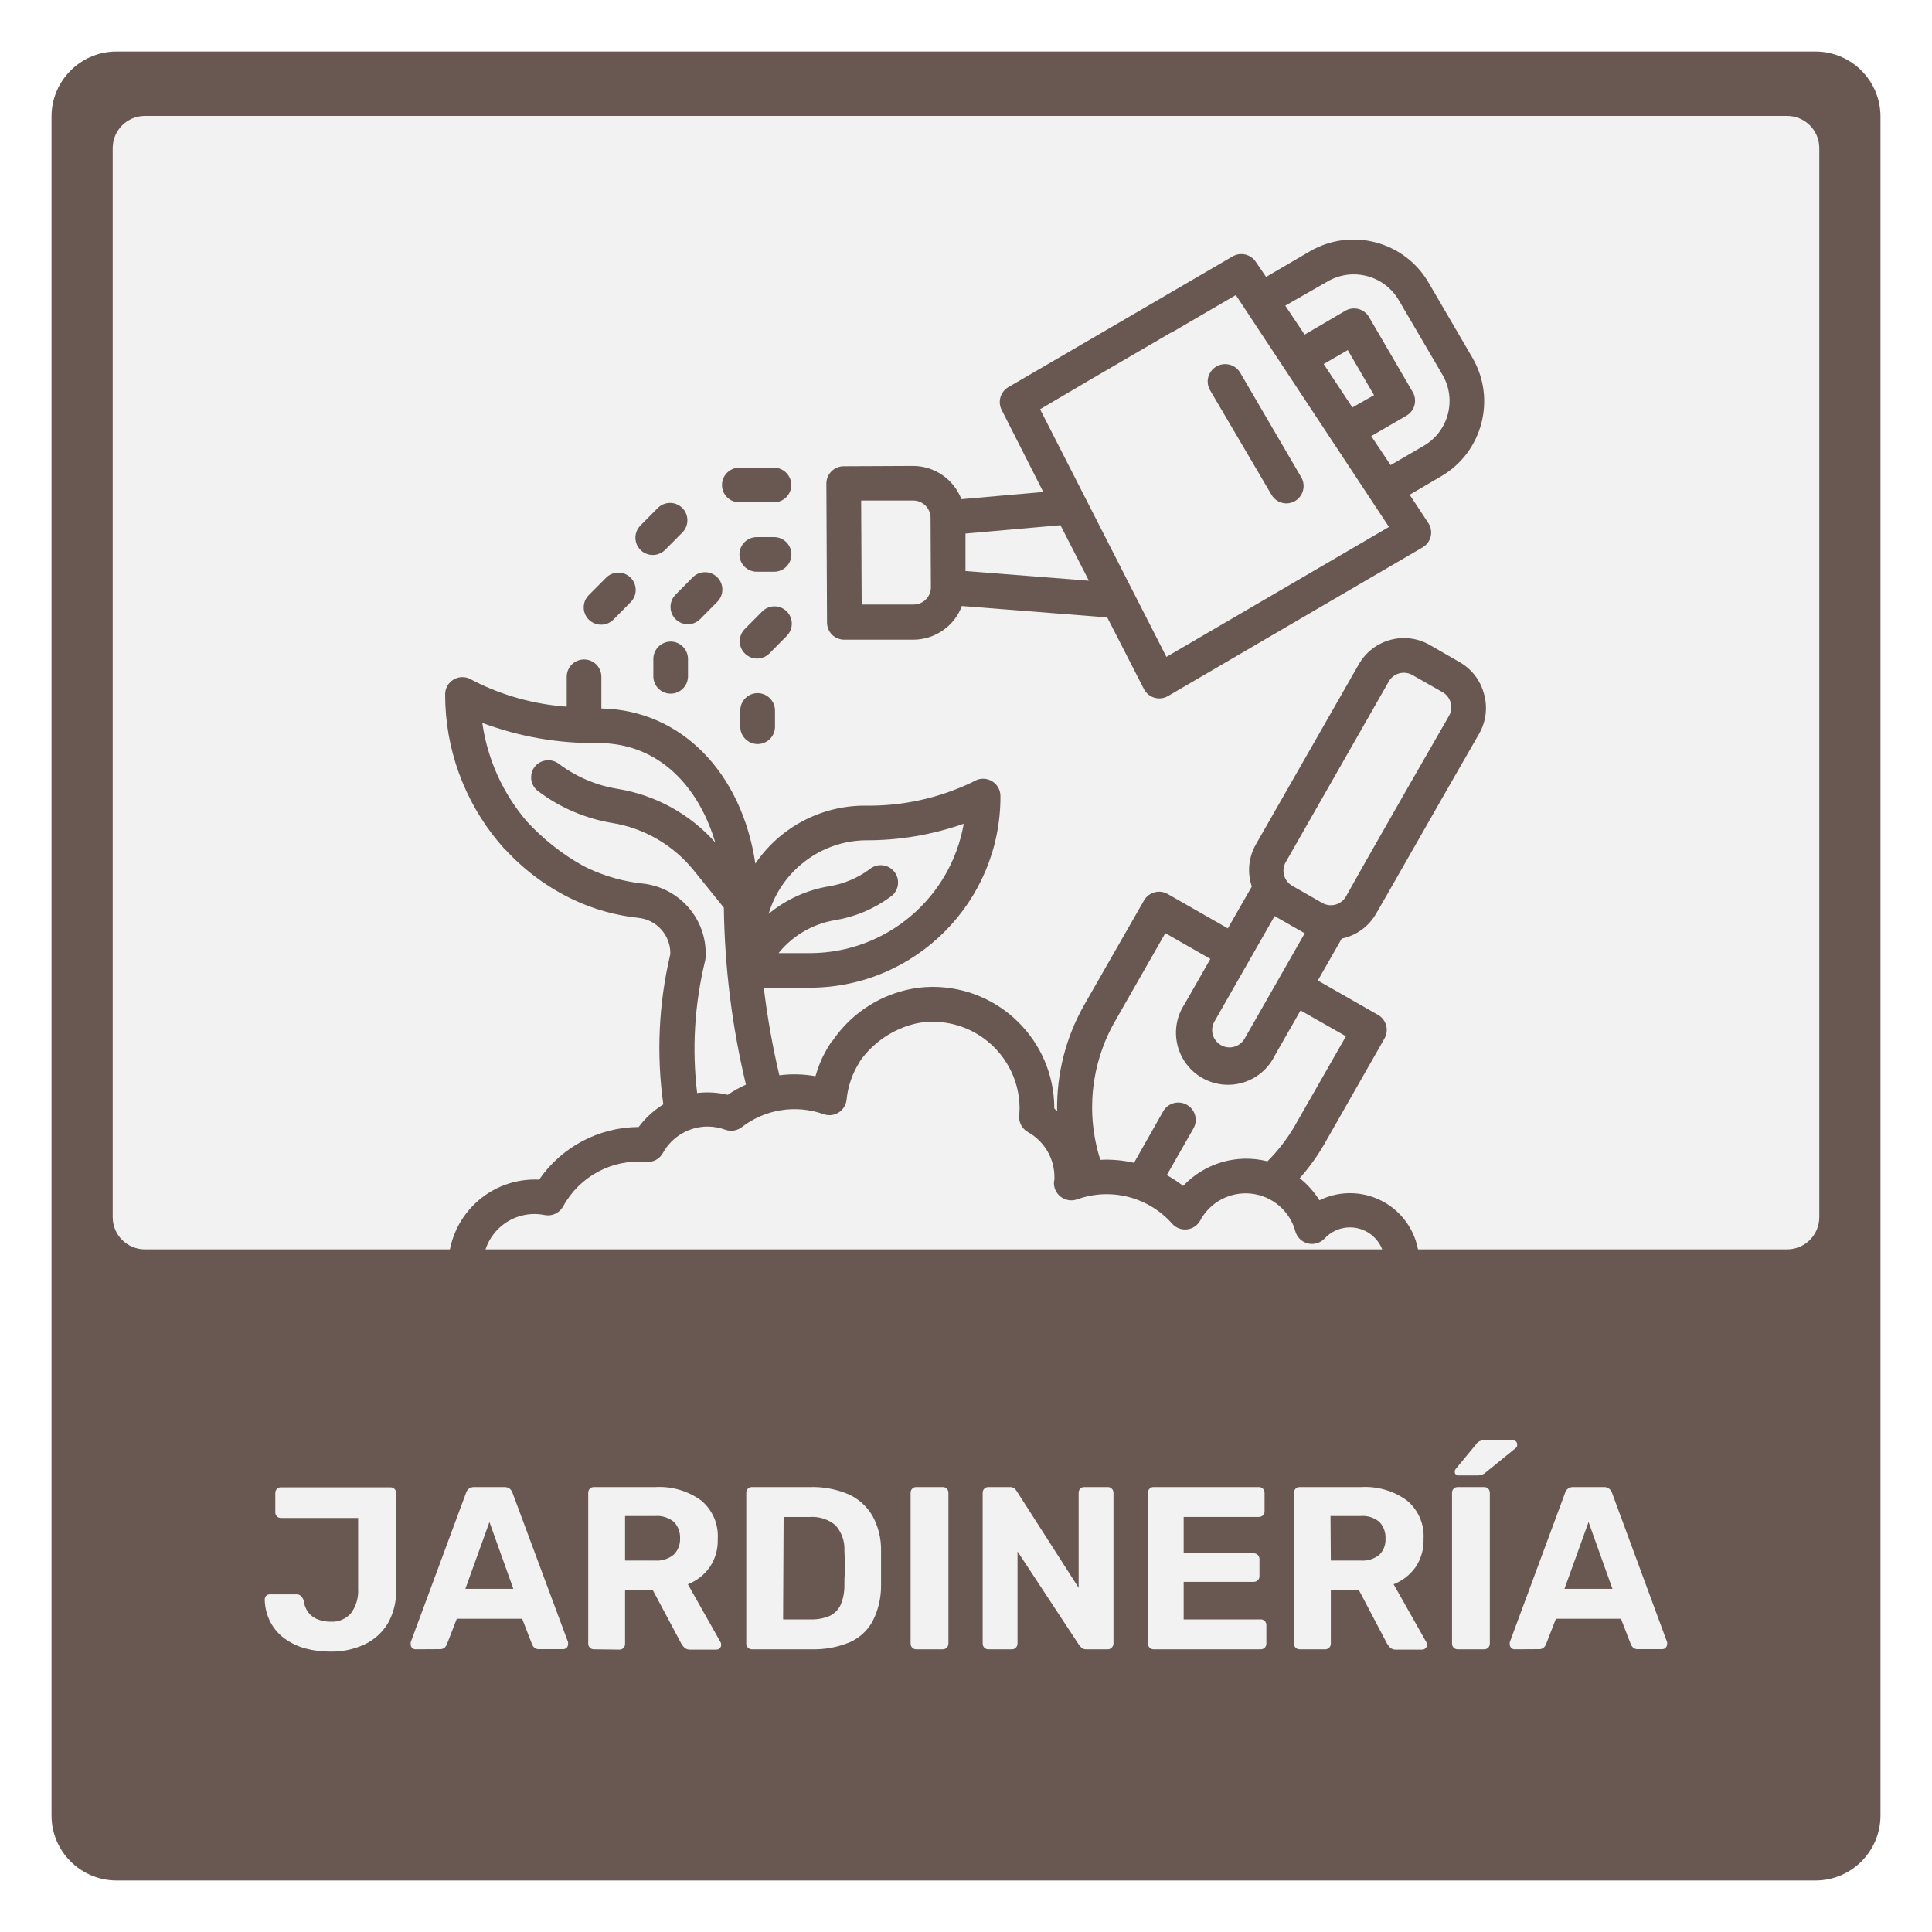
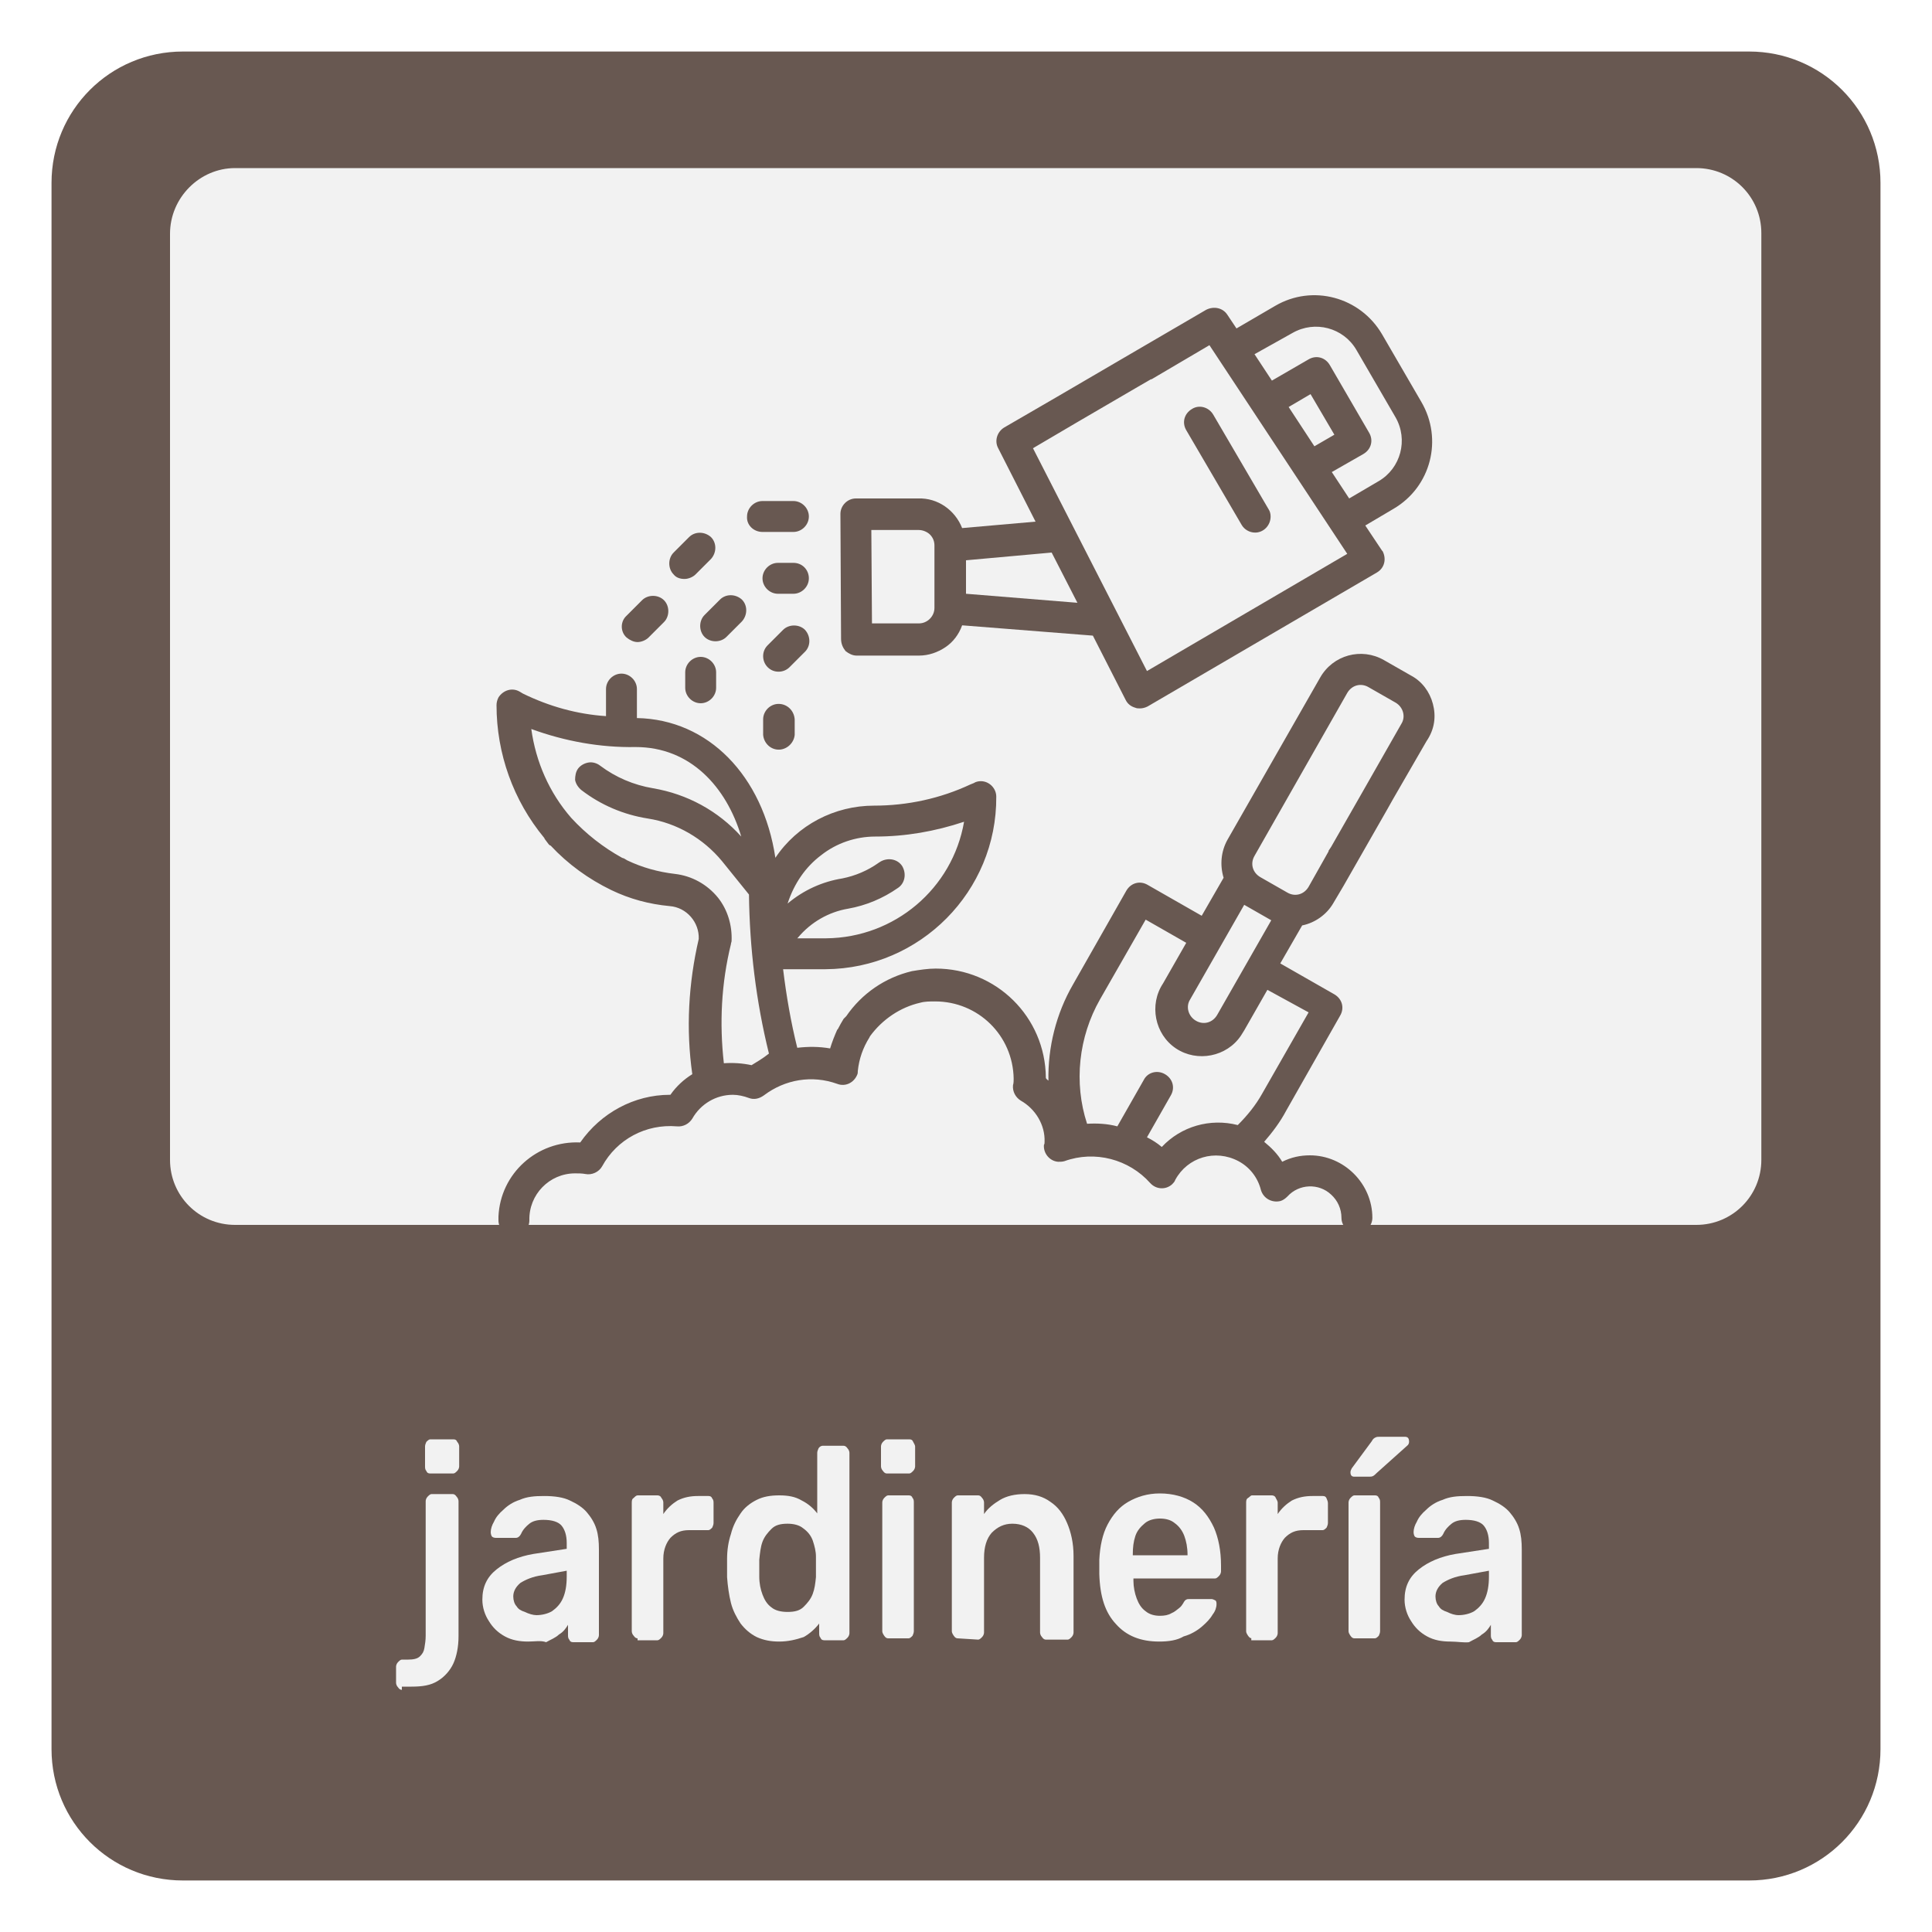
- <svg xmlns="http://www.w3.org/2000/svg" id="Capa_1" data-name="Capa 1" viewBox="0 0 300 300">
-   <defs>
-     <style>.cls-1{fill:#685851;}.cls-2{fill:#f2f2f2;}</style>
-   </defs>
-   <rect class="cls-1" x="8" y="8" width="284" height="284" rx="10.1" />
-   <rect class="cls-2" x="17.5" y="18" width="265" height="176" rx="5" />
-   <path class="cls-1" d="M197.44,76.83a2.7,2.7,0,0,0,2.34,1.34h0a2.7,2.7,0,0,0,2.31-4l-9.5-16.27a2.7,2.7,0,0,0-3.69-1,2.69,2.69,0,0,0-1,3.7Z" />
-   <path class="cls-1" d="M122.17,94.94a2.7,2.7,0,0,0-3.81,0l-2.68,2.7a2.69,2.69,0,0,0-.81,1.92,2.62,2.62,0,0,0,.8,1.92,2.66,2.66,0,0,0,1.93.78,2.71,2.71,0,0,0,1.91-.83l2.67-2.7A2.7,2.7,0,0,0,122.17,94.94Z" />
-   <path class="cls-1" d="M117.63,107.63a2.69,2.69,0,0,0-2.68,2.71V113a2.7,2.7,0,0,0,5.39,0v-2.7A2.71,2.71,0,0,0,117.63,107.63Z" />
-   <path class="cls-1" d="M120.21,83.4h-2.7a2.69,2.69,0,0,0,0,5.38h2.69a2.69,2.69,0,0,0,0-5.38Z" />
-   <path class="cls-1" d="M104.9,96.14h0a2.69,2.69,0,0,0,3.81,0l2.68-2.7a2.69,2.69,0,0,0-3.83-3.79l-2.67,2.7A2.7,2.7,0,0,0,104.9,96.14Z" />
-   <path class="cls-1" d="M104.13,99.62a2.71,2.71,0,0,0-2.68,2.71l0,2.69a2.69,2.69,0,1,0,5.38,0V102.3A2.71,2.71,0,0,0,104.13,99.62Z" />
-   <path class="cls-1" d="M114.8,78l5.38,0a2.69,2.69,0,1,0,0-5.38l-5.38,0a2.69,2.69,0,1,0,0,5.38Z" />
-   <path class="cls-1" d="M101.38,86.18h0a2.73,2.73,0,0,0,1.9-.8l2.68-2.7a2.69,2.69,0,0,0-3.83-3.79l-2.68,2.7a2.69,2.69,0,0,0,1.93,4.59Z" />
-   <path class="cls-1" d="M93.35,97h0a2.69,2.69,0,0,0,1.9-.79l2.68-2.71a2.69,2.69,0,0,0-3.82-3.79L91.43,92.4A2.69,2.69,0,0,0,93.35,97Z" />
-   <path class="cls-1" d="M230.42,107.7h0a8,8,0,0,0-3.8-4.9L222,100.14a8.07,8.07,0,0,0-11,3l-16,28a8,8,0,0,0-.62,6.52l-3.72,6.5-9.34-5.34h0a2.7,2.7,0,0,0-3.68,1L168.38,156h0a32.23,32.23,0,0,0-4.23,16.53,5.66,5.66,0,0,0-.44-.4V172a18.88,18.88,0,0,0-18.94-18.76,17.43,17.43,0,0,0-4.07.49h0a19.15,19.15,0,0,0-11.37,7.81,2.38,2.38,0,0,0-.4.49,16.42,16.42,0,0,0-1,1.74l-.09.15h0a18.87,18.87,0,0,0-1.21,3.19,18.51,18.51,0,0,0-5.61-.14,122.5,122.5,0,0,1-2.42-13.6l7.29,0a29.65,29.65,0,0,0,29.46-29.75,2.69,2.69,0,0,0-3.9-2.41l-.52.27h0a37.11,37.11,0,0,1-16.64,3.62,20.55,20.55,0,0,0-17,9c-2.1-14.1-11.5-23.85-23.91-24.09l0-4.92a2.69,2.69,0,1,0-5.38,0l0,4.64a37.84,37.84,0,0,1-14.28-3.92l-.6-.32a2.68,2.68,0,0,0-4,2.38,35.75,35.75,0,0,0,8.27,22.86h0l.16.18q.35.42.72.84a2.33,2.33,0,0,0,.28.26,34.18,34.18,0,0,0,10.45,7.68h0a31.39,31.39,0,0,0,10.09,2.83,5.53,5.53,0,0,1,5,5.63A63.07,63.07,0,0,0,103,171.49,13.83,13.83,0,0,0,99.17,175h-.06a18.9,18.9,0,0,0-15.4,8.17,13.45,13.45,0,0,0-14.1,13.5,2.69,2.69,0,0,0,5.38,0,8,8,0,0,1,9.58-8,2.68,2.68,0,0,0,2.87-1.33,13.32,13.32,0,0,1,12.86-6.92,2.68,2.68,0,0,0,2.62-1.36,7.95,7.95,0,0,1,7-4.13,8.07,8.07,0,0,1,2.75.51,2.71,2.71,0,0,0,2.53-.43A13.42,13.42,0,0,1,127.87,173a2.68,2.68,0,0,0,3.59-2.26,13.19,13.19,0,0,1,2-5.8l.1-.2a14.73,14.73,0,0,1,8.71-5.82,11.85,11.85,0,0,1,2.52-.26A13.49,13.49,0,0,1,158.32,172a11.27,11.27,0,0,1-.06,1.16,2.7,2.7,0,0,0,1.36,2.63,8,8,0,0,1,4.11,7.14c0,.19,0,.37-.07.54a2.7,2.7,0,0,0,3.61,2.76A13.57,13.57,0,0,1,182,190a2.68,2.68,0,0,0,4.37-.48,8,8,0,0,1,14.77,1.68,2.69,2.69,0,0,0,4.55,1.11A5.37,5.37,0,0,1,215,196a2.69,2.69,0,1,0,5.38,0,10.75,10.75,0,0,0-15.5-9.62,13.54,13.54,0,0,0-3.06-3.43,32.12,32.12,0,0,0,3.82-5.3l9.34-16.39a2.69,2.69,0,0,0-1-3.67l-9.35-5.34,3.72-6.51a8,8,0,0,0,5.31-3.83l1.73-3h0l2.19-3.84h0l5.34-9.35h0v0l1-1.76h0l5.74-10A8,8,0,0,0,230.42,107.7ZM125,133.74a15.85,15.85,0,0,1,9.36-3.26h0a45.22,45.22,0,0,0,15.29-2.57A24.27,24.27,0,0,1,125.9,148l-5,0,.09-.12h0a14.25,14.25,0,0,1,8.71-5,19.93,19.93,0,0,0,8.54-3.6A2.69,2.69,0,1,0,135,135a14.6,14.6,0,0,1-6.23,2.62,19.74,19.74,0,0,0-9.42,4.28A16,16,0,0,1,125,133.74ZM113,170a13.32,13.32,0,0,0-4.75-.28,57.62,57.62,0,0,1,1.24-20.52,3,3,0,0,0,.07-.51,10.86,10.86,0,0,0-2.36-7.43,11,11,0,0,0-7.48-4.07,26.53,26.53,0,0,1-8.25-2.29l-.61-.3-.31-.15a35.28,35.28,0,0,1-8.72-6.87,30,30,0,0,1-6.94-15.33,49.21,49.21,0,0,0,18,3.13c9.49,0,15.63,6.85,18.17,15.43a25.88,25.88,0,0,0-15.17-8.32,20.64,20.64,0,0,1-9.08-3.86,2.69,2.69,0,0,0-2-.56A2.67,2.67,0,0,0,83,119.1a2.72,2.72,0,0,0-.5,2,2.68,2.68,0,0,0,1.1,1.78A26.15,26.15,0,0,0,95,127.78a20.52,20.52,0,0,1,12.73,7.38l4.67,5.78a124.77,124.77,0,0,0,3.43,27.48A18.47,18.47,0,0,0,113,170Zm75.58-11.39,9.34-16.36,4.68,2.67-9.34,16.36a2.69,2.69,0,0,1-4.68-2.67ZM209,160.91l-8,14a26.89,26.89,0,0,1-4.19,5.42,13.45,13.45,0,0,0-13.09,3.82,19.59,19.59,0,0,0-2.54-1.68l4.13-7.23a2.68,2.68,0,0,0-1-3.68,2.7,2.7,0,0,0-3.69,1l-4.53,8a18.75,18.75,0,0,0-5.23-.46,26.84,26.84,0,0,1,2.25-21.47l7.84-13.73,7,4-4,7a8.08,8.08,0,1,0,14,8l4-7Zm16-49.75L218.2,123h0l-5.33,9.35h0l-.4.7-.05.08h0L209,139.21h0a2.7,2.7,0,0,1-3.68,1l-4.67-2.67h0a2.69,2.69,0,0,1-1-3.67l16-28.05a2.69,2.69,0,0,1,3.67-1l4.68,2.66h0A2.7,2.7,0,0,1,225,111.16Z" />
-   <path class="cls-1" d="M129.19,98.55a2.74,2.74,0,0,0,1.91.78h0l10.77,0a8.1,8.1,0,0,0,4.56-1.46,8,8,0,0,0,2.93-3.77l22.57,1.77,5.69,11.11h0a2.68,2.68,0,0,0,1.64,1.36,2.87,2.87,0,0,0,.77.11,2.65,2.65,0,0,0,1.34-.37L220.89,85a2.67,2.67,0,0,0,.89-3.8l-2.89-4.38,4.91-2.87a13.47,13.47,0,0,0,4.83-18.41l-6.78-11.62A13.49,13.49,0,0,0,203.44,39l-6.84,4L195,40.66a2.7,2.7,0,0,0-3.61-.84l-12,7-13.84,8.07-9,5.24h0a2.69,2.69,0,0,0-1,3.55L162,76.39l-12.71,1.12a8.07,8.07,0,0,0-7.55-5.16L131,72.4a2.69,2.69,0,0,0-2.68,2.71l.1,21.53A2.73,2.73,0,0,0,129.19,98.55Zm77-54.87a8.09,8.09,0,0,1,11,2.91L224,58.22a8.06,8.06,0,0,1-2.91,11l-5.16,3-3-4.5,5.44-3.16a2.69,2.69,0,0,0,1-3.68l-6.78-11.63a2.69,2.69,0,0,0-3.68-1l-6.33,3.71-3-4.5ZM210,63.27l-4.46-6.74,3.74-2.17,4.08,7Zm-48.5.28L169,59.13l10.7-6.24h0l2.12-1.24.08,0,10-5.83,23.78,36L181.12,102Zm3.17,18,4.41,8.62-19.16-1.5,0-5.82Zm-22.87-3.83a2.71,2.71,0,0,1,1.9.78,2.67,2.67,0,0,1,.8,1.9l.05,10.77a2.68,2.68,0,0,1-2.68,2.7l-8.07,0-.08-16.15Z" />
-   <path class="cls-2" d="M51.21,256.46a14.33,14.33,0,0,1-3.82-.5,10,10,0,0,1-3.2-1.53A7.37,7.37,0,0,1,42,251.89a7.87,7.87,0,0,1-.89-3.53.84.84,0,0,1,.22-.56.75.75,0,0,1,.57-.23H46a1,1,0,0,1,.74.25,1.67,1.67,0,0,1,.41.72,3.92,3.92,0,0,0,.75,1.87,3.37,3.37,0,0,0,1.46,1.06,5.48,5.48,0,0,0,2,.35,3.87,3.87,0,0,0,3.15-1.33,5.81,5.81,0,0,0,1.1-3.78v-11h-12a.85.85,0,0,1-.86-.86v-3a.87.87,0,0,1,.25-.65.82.82,0,0,1,.61-.25h17a.86.86,0,0,1,.9.9v15a10,10,0,0,1-1.29,5.24,8.46,8.46,0,0,1-3.6,3.25A12.08,12.08,0,0,1,51.21,256.46Z" />
-   <path class="cls-2" d="M64.52,256.1a.74.74,0,0,1-.54-.23.77.77,0,0,1-.21-.53,1.58,1.58,0,0,1,0-.32l8.57-23.14a1.44,1.44,0,0,1,.43-.69,1.33,1.33,0,0,1,.9-.28h4.61a1.33,1.33,0,0,1,.9.28,1.44,1.44,0,0,1,.43.69L88.21,255a1.58,1.58,0,0,1,0,.32.77.77,0,0,1-.21.53.75.75,0,0,1-.55.23H83.74a1.07,1.07,0,0,1-.79-.25,1.19,1.19,0,0,1-.32-.47l-1.55-4H70.93l-1.55,4a1.31,1.31,0,0,1-.32.47,1.07,1.07,0,0,1-.79.25Zm7.74-9.39h7.45L76,236.34Z" />
-   <path class="cls-2" d="M92.24,256.1a.87.87,0,0,1-.65-.25.88.88,0,0,1-.25-.65V231.81a.86.86,0,0,1,.9-.9h9.53a11,11,0,0,1,7.09,2.07,7.16,7.16,0,0,1,2.59,6,7.28,7.28,0,0,1-1.26,4.39,7.47,7.47,0,0,1-3.38,2.63l5.08,9a.87.87,0,0,1,.1.39.77.77,0,0,1-.21.53.73.73,0,0,1-.54.23h-4a1.27,1.27,0,0,1-1-.34,3.19,3.19,0,0,1-.47-.63l-4.39-8.24H97.06v8.31a.92.92,0,0,1-.25.65.88.88,0,0,1-.65.25Zm4.82-13.78h4.61a4.14,4.14,0,0,0,2.93-.9,3.32,3.32,0,0,0,1-2.52,3.49,3.49,0,0,0-.93-2.56,4.06,4.06,0,0,0-3-.93H97.06Z" />
-   <path class="cls-2" d="M116.78,256.1a.88.88,0,0,1-.65-.25.92.92,0,0,1-.25-.65V231.81a.91.91,0,0,1,.25-.65.88.88,0,0,1,.65-.25h9a14.08,14.08,0,0,1,6,1.13,8.24,8.24,0,0,1,3.68,3.31,10.81,10.81,0,0,1,1.35,5.38c0,1.06,0,2,0,2.77s0,1.71,0,2.74a12,12,0,0,1-1.33,5.54,7.49,7.49,0,0,1-3.6,3.26A14.52,14.52,0,0,1,126,256.1Zm4.82-4.64h4.22a7,7,0,0,0,3-.54,3.55,3.55,0,0,0,1.71-1.71,7.6,7.6,0,0,0,.59-3c0-.7,0-1.32.05-1.87s0-1.11,0-1.66,0-1.16-.05-1.84a5.52,5.52,0,0,0-1.39-4,5.61,5.61,0,0,0-4.05-1.28h-4Z" />
-   <path class="cls-2" d="M142.3,256.1a.87.87,0,0,1-.65-.25.88.88,0,0,1-.25-.65V231.81a.86.86,0,0,1,.9-.9h4.07a.84.84,0,0,1,.64.25.87.87,0,0,1,.26.65V255.2a.89.89,0,0,1-.26.65.84.84,0,0,1-.64.25Z" />
-   <path class="cls-2" d="M153.49,256.1a.88.88,0,0,1-.65-.25.92.92,0,0,1-.25-.65V231.81a.91.91,0,0,1,.25-.65.88.88,0,0,1,.65-.25h3.28a1.07,1.07,0,0,1,.79.25,1.94,1.94,0,0,1,.32.39l9.61,15V231.81a.91.91,0,0,1,.25-.65.83.83,0,0,1,.62-.25H172a.84.84,0,0,1,.64.25.87.87,0,0,1,.26.65V255.2a.89.89,0,0,1-.26.63.82.82,0,0,1-.64.27h-3.31a1,1,0,0,1-.78-.27c-.15-.18-.27-.31-.34-.38L158,240.91V255.2a.89.89,0,0,1-.26.65.84.84,0,0,1-.64.25Z" />
-   <path class="cls-2" d="M179.15,256.1a.84.84,0,0,1-.64-.25.89.89,0,0,1-.26-.65V231.81a.87.87,0,0,1,.26-.65.84.84,0,0,1,.64-.25h16.31a.84.84,0,0,1,.64.25.87.87,0,0,1,.26.65v2.88a.83.83,0,0,1-.26.61.84.84,0,0,1-.64.25H183.8v5.65h10.87a.86.86,0,0,1,.64.25.89.89,0,0,1,.26.65v2.66a.82.82,0,0,1-.26.61.87.87,0,0,1-.64.26H183.8v5.83h11.94a.86.86,0,0,1,.9.9v2.84a.88.88,0,0,1-.25.65.87.87,0,0,1-.65.25Z" />
-   <path class="cls-2" d="M201.83,256.1a.87.87,0,0,1-.65-.25.88.88,0,0,1-.25-.65V231.81a.86.86,0,0,1,.9-.9h9.53a11,11,0,0,1,7.09,2.07,7.16,7.16,0,0,1,2.6,6,7.35,7.35,0,0,1-1.26,4.39A7.55,7.55,0,0,1,216.4,246l5.08,9a.89.89,0,0,1,.11.39.79.79,0,0,1-.22.53.71.71,0,0,1-.54.23h-4a1.27,1.27,0,0,1-1-.34,3.19,3.19,0,0,1-.47-.63L211,246.89h-4.35v8.31a.86.86,0,0,1-.9.9Zm4.82-13.78h4.61a4.14,4.14,0,0,0,2.93-.9,3.28,3.28,0,0,0,.95-2.52,3.49,3.49,0,0,0-.93-2.56,4.06,4.06,0,0,0-3-.93h-4.61Z" />
-   <path class="cls-2" d="M226.37,256.1a.88.88,0,0,1-.65-.25.92.92,0,0,1-.25-.65V231.81a.91.91,0,0,1,.25-.65.88.88,0,0,1,.65-.25h4.07a.88.88,0,0,1,.65.25.91.91,0,0,1,.25.65V255.2a.92.92,0,0,1-.25.65.88.88,0,0,1-.65.25Zm.11-27a.52.52,0,0,1-.58-.58.64.64,0,0,1,.18-.47l3.06-3.7a1.76,1.76,0,0,1,.6-.56,1.65,1.65,0,0,1,.73-.13h4.43q.69,0,.69.72a.62.62,0,0,1-.18.43l-4.65,3.78a2.1,2.1,0,0,1-.57.38,1.85,1.85,0,0,1-.76.13Z" />
-   <path class="cls-2" d="M235.19,256.1a.71.71,0,0,1-.54-.23.79.79,0,0,1-.22-.53,1.55,1.55,0,0,1,0-.32L243,231.88a1.37,1.37,0,0,1,.43-.69,1.29,1.29,0,0,1,.9-.28H249a1.29,1.29,0,0,1,.9.28,1.46,1.46,0,0,1,.44.69L258.87,255a1.08,1.08,0,0,1,0,.32.79.79,0,0,1-.22.53.71.71,0,0,1-.54.23h-3.74a1.06,1.06,0,0,1-.79-.25,1.35,1.35,0,0,1-.33-.47l-1.55-4H241.6l-1.55,4a1.35,1.35,0,0,1-.33.47,1.06,1.06,0,0,1-.79.25Zm7.74-9.39h7.45l-3.71-10.37Z" />
+ <svg xmlns="http://www.w3.org/2000/svg" version="1.1" id="Capa_1" x="0px" y="0px" viewBox="0 0 300 300" style="enable-background:new 0 0 300 300;" xml:space="preserve">
+   <style type="text/css">
+ 	.st0{fill:#685851;}
+ 	.st1{fill:#F2F2F2;}
+ </style>
+   <g>
+     <path class="st0" d="M28.4,8h243.2c11.3,0,20.4,9.1,20.4,20.4v243.2c0,11.3-9.1,20.4-20.4,20.4H28.4C17.1,292,8,282.9,8,271.6V28.4   C8,17.1,17.1,8,28.4,8z" />
+     <path class="st1" d="M36.5,26.1h226.9c5.6,0,10.1,4.5,10.1,10.1v143.9c0,5.6-4.5,10.1-10.1,10.1H36.5c-5.6,0-10.1-4.5-10.1-10.1   V36.3C26.4,30.7,31,26.1,36.5,26.1z" />
+   </g>
+   <g>
+     <path class="st1" d="M62.4,262.4c-0.2,0-0.4-0.1-0.6-0.4c-0.2-0.2-0.3-0.5-0.3-0.7v-2.5c0-0.2,0.1-0.5,0.3-0.7   c0.2-0.2,0.4-0.4,0.6-0.4h1c0.7,0,1.4-0.1,1.8-0.5c0.4-0.4,0.6-0.7,0.7-1.3c0.1-0.6,0.2-1.2,0.2-1.9v-20.9c0-0.2,0.1-0.5,0.3-0.7   c0.2-0.2,0.4-0.4,0.6-0.4h3.3c0.2,0,0.4,0.1,0.6,0.4c0.2,0.2,0.3,0.5,0.3,0.7v21c0,1.6-0.3,3.1-0.8,4.2s-1.4,2.1-2.4,2.7   c-1.1,0.7-2.4,0.9-4.1,0.9h-1.5V262.4z M66.8,228.8c-0.3,0-0.5-0.1-0.6-0.4c-0.2-0.2-0.2-0.5-0.2-0.7v-3.1c0-0.2,0.1-0.5,0.2-0.7   c0.2-0.2,0.4-0.4,0.6-0.4h3.6c0.3,0,0.5,0.1,0.6,0.4c0.2,0.2,0.3,0.5,0.3,0.7v3.1c0,0.2-0.1,0.5-0.3,0.7c-0.2,0.2-0.4,0.4-0.6,0.4   H66.8z" />
+     <path class="st1" d="M82,254.9c-1.3,0-2.5-0.2-3.6-0.8c-1.1-0.6-1.9-1.4-2.5-2.4c-0.6-0.9-1-2.1-1-3.3c0-2,0.7-3.5,2.2-4.7   c1.5-1.2,3.4-2,5.7-2.4l5.2-0.8v-0.9c0-1.2-0.3-2.1-0.8-2.7c-0.5-0.6-1.5-0.9-2.8-0.9c-1,0-1.7,0.2-2.2,0.6c-0.5,0.4-1,0.9-1.3,1.6   c-0.2,0.4-0.5,0.6-0.8,0.6h-3.1c-0.3,0-0.5-0.1-0.6-0.2c-0.1-0.1-0.2-0.4-0.2-0.7c0-0.5,0.2-1.1,0.5-1.6c0.3-0.7,0.8-1.3,1.5-1.9   c0.6-0.6,1.5-1.2,2.5-1.5c1.1-0.5,2.3-0.6,3.8-0.6c1.6,0,3,0.2,4,0.7c1.1,0.5,2,1.1,2.6,1.8c0.6,0.7,1.2,1.6,1.5,2.6   c0.3,0.9,0.4,2,0.4,3.2v13.3c0,0.2-0.1,0.5-0.3,0.7c-0.2,0.2-0.4,0.4-0.6,0.4h-3.1c-0.3,0-0.5-0.1-0.6-0.4   c-0.2-0.2-0.2-0.5-0.2-0.7v-1.6c-0.3,0.5-0.7,1.1-1.4,1.5c-0.5,0.5-1.3,0.8-2,1.2C84,254.7,83.1,254.9,82,254.9z M83.3,250.8   c0.8,0,1.7-0.2,2.4-0.6c0.7-0.5,1.3-1.1,1.7-2c0.4-0.9,0.6-2,0.6-3.4v-0.9l-3.8,0.7c-1.5,0.2-2.6,0.7-3.4,1.2   c-0.7,0.6-1.1,1.3-1.1,2.1c0,0.6,0.2,1.2,0.5,1.5c0.3,0.5,0.7,0.7,1.3,0.9C82.1,250.6,82.8,250.8,83.3,250.8z" />
+     <path class="st1" d="M99,254.4c-0.2,0-0.4-0.1-0.6-0.4c-0.2-0.2-0.3-0.5-0.3-0.7v-20c0-0.4,0.1-0.6,0.3-0.7   c0.2-0.2,0.4-0.4,0.6-0.4h3.1c0.2,0,0.5,0.1,0.6,0.4c0.2,0.2,0.3,0.5,0.3,0.7v1.8c0.6-0.9,1.4-1.6,2.2-2.1c1-0.5,2-0.7,3.2-0.7h1.6   c0.3,0,0.5,0.1,0.6,0.4c0.2,0.2,0.2,0.5,0.2,0.7v3.1c0,0.2-0.1,0.5-0.2,0.7c-0.2,0.2-0.4,0.4-0.6,0.4h-3c-1.3,0-2.1,0.4-2.9,1.2   c-0.6,0.7-1.1,1.8-1.1,3.2v11.6c0,0.2-0.1,0.5-0.3,0.7c-0.2,0.2-0.4,0.4-0.6,0.4H99V254.4z" />
+     <path class="st1" d="M121,254.9c-1.3,0-2.4-0.2-3.5-0.7c-1-0.5-1.8-1.2-2.5-2.1c-0.6-0.9-1.2-2-1.5-3.2c-0.3-1.2-0.5-2.6-0.6-4   c0-0.5,0-0.9,0-1.4s0-0.8,0-1.4c0-1.4,0.2-2.7,0.6-3.9c0.3-1.2,0.8-2.2,1.5-3.2c0.6-0.9,1.5-1.6,2.5-2.1c1-0.5,2.1-0.7,3.5-0.7   s2.5,0.2,3.5,0.8c1,0.5,1.8,1.2,2.4,2v-9.4c0-0.2,0.1-0.5,0.2-0.7c0.1-0.2,0.4-0.4,0.6-0.4h3.3c0.2,0,0.4,0.1,0.6,0.4   c0.2,0.2,0.3,0.5,0.3,0.7v28c0,0.2-0.1,0.5-0.3,0.7s-0.4,0.4-0.6,0.4h-3c-0.3,0-0.5-0.1-0.6-0.4c-0.2-0.2-0.2-0.5-0.2-0.7v-1.5   c-0.6,0.8-1.5,1.6-2.4,2.1C123.6,254.6,122.4,254.9,121,254.9z M122.3,250.3c1.1,0,1.9-0.2,2.5-0.8c0.6-0.6,1.1-1.2,1.4-2   c0.3-0.8,0.4-1.6,0.5-2.6c0-0.5,0-1.1,0-1.6c0-0.6,0-1.2,0-1.6c0-0.8-0.2-1.6-0.5-2.5c-0.3-0.8-0.8-1.4-1.5-1.9   c-0.6-0.5-1.5-0.7-2.4-0.7c-1.1,0-1.9,0.2-2.5,0.8c-0.6,0.6-1.1,1.2-1.4,2s-0.4,1.8-0.5,2.8c0,0.8,0,1.6,0,2.6c0,1.1,0.2,2,0.5,2.8   s0.7,1.5,1.4,2C120.4,250.1,121.3,250.3,122.3,250.3z" />
+     <path class="st1" d="M137.7,228.8c-0.2,0-0.4-0.1-0.6-0.4c-0.2-0.2-0.3-0.5-0.3-0.7v-3.1c0-0.2,0.1-0.5,0.3-0.7   c0.2-0.2,0.4-0.4,0.6-0.4h3.5c0.3,0,0.5,0.1,0.6,0.4c0.1,0.2,0.3,0.5,0.3,0.7v3.1c0,0.2-0.1,0.5-0.3,0.7c-0.2,0.2-0.4,0.4-0.6,0.4   H137.7z M137.9,254.4c-0.2,0-0.4-0.1-0.6-0.4s-0.3-0.5-0.3-0.7v-20c0-0.2,0.1-0.5,0.3-0.7c0.2-0.2,0.4-0.4,0.6-0.4h3.2   c0.3,0,0.5,0.1,0.6,0.4c0.2,0.2,0.2,0.5,0.2,0.7v20c0,0.2-0.1,0.5-0.2,0.7c-0.2,0.2-0.4,0.4-0.6,0.4H137.9z" />
+     <path class="st1" d="M148.7,254.4c-0.2,0-0.4-0.1-0.6-0.4s-0.3-0.5-0.3-0.7v-20c0-0.2,0.1-0.5,0.3-0.7c0.2-0.2,0.4-0.4,0.6-0.4h3.2   c0.2,0,0.4,0.1,0.6,0.4c0.2,0.2,0.3,0.5,0.3,0.7v1.8c0.6-0.9,1.5-1.6,2.5-2.2s2.3-0.9,3.8-0.9c1.6,0,2.9,0.4,4,1.2   c1.2,0.8,2,1.9,2.6,3.3c0.6,1.4,1,3.1,1,5.1v11.9c0,0.2-0.1,0.5-0.3,0.7c-0.2,0.2-0.4,0.4-0.6,0.4h-3.4c-0.2,0-0.4-0.1-0.6-0.4   c-0.2-0.2-0.3-0.5-0.3-0.7v-11.6c0-1.6-0.3-2.9-1.1-3.9c-0.7-0.9-1.8-1.4-3.2-1.4c-1.3,0-2.3,0.5-3.2,1.4c-0.8,0.9-1.2,2.2-1.2,3.9   v11.6c0,0.2-0.1,0.5-0.3,0.7c-0.2,0.2-0.4,0.4-0.6,0.4L148.7,254.4L148.7,254.4z" />
+     <path class="st1" d="M180,254.9c-2.9,0-5.1-0.9-6.7-2.7c-1.7-1.8-2.5-4.3-2.6-7.8c0-0.2,0-0.6,0-1.1c0-0.5,0-0.8,0-1.1   c0.1-2.1,0.5-4,1.3-5.5s1.8-2.7,3.2-3.5c1.4-0.8,3-1.3,4.9-1.3c2,0,3.8,0.5,5.2,1.4c1.4,0.9,2.4,2.2,3.2,3.9   c0.7,1.6,1.1,3.6,1.1,5.9v0.9c0,0.2-0.1,0.5-0.3,0.7c-0.2,0.2-0.4,0.4-0.6,0.4h-12.7c0,0.1,0,0.2,0,0.4c0,0.9,0.2,1.9,0.5,2.7   c0.3,0.8,0.7,1.5,1.4,2c0.6,0.5,1.4,0.7,2.2,0.7c0.7,0,1.3-0.1,1.8-0.4c0.5-0.2,0.8-0.5,1.2-0.8s0.5-0.6,0.6-0.7   c0.2-0.4,0.4-0.6,0.5-0.6c0.1-0.1,0.3-0.1,0.6-0.1h3.3c0.2,0,0.4,0.1,0.6,0.2c0.2,0.1,0.2,0.4,0.2,0.6c0,0.5-0.2,1.1-0.6,1.6   c-0.4,0.7-1,1.3-1.7,1.9c-0.7,0.6-1.7,1.2-2.8,1.5C182.8,254.7,181.5,254.9,180,254.9z M175.9,241.5h8.5v-0.1   c0-1.1-0.2-2.1-0.5-2.9c-0.3-0.8-0.8-1.5-1.5-2c-0.6-0.5-1.4-0.7-2.3-0.7c-0.8,0-1.7,0.2-2.3,0.7c-0.6,0.5-1.2,1.1-1.5,2   c-0.3,0.9-0.4,1.8-0.4,2.9v0.1H175.9z" />
+     <path class="st1" d="M194.4,254.4c-0.2,0-0.4-0.1-0.6-0.4s-0.3-0.5-0.3-0.7v-20c0-0.4,0.1-0.6,0.3-0.7c0.2-0.1,0.4-0.4,0.6-0.4h3.1   c0.2,0,0.5,0.1,0.6,0.4c0.1,0.2,0.3,0.5,0.3,0.7v1.8c0.6-0.9,1.4-1.6,2.2-2.1c1-0.5,2-0.7,3.2-0.7h1.6c0.3,0,0.5,0.1,0.6,0.4   c0.1,0.2,0.2,0.5,0.2,0.7v3.1c0,0.2-0.1,0.5-0.2,0.7c-0.2,0.2-0.4,0.4-0.6,0.4h-3c-1.3,0-2.1,0.4-2.9,1.2c-0.6,0.7-1.1,1.8-1.1,3.2   v11.6c0,0.2-0.1,0.5-0.3,0.7c-0.2,0.2-0.4,0.4-0.6,0.4h-3.2V254.4z" />
+     <path class="st1" d="M210.3,254.4c-0.2,0-0.4-0.1-0.6-0.4s-0.3-0.5-0.3-0.7v-20c0-0.2,0.1-0.5,0.3-0.7c0.2-0.2,0.4-0.4,0.6-0.4h3.2   c0.3,0,0.5,0.1,0.6,0.4c0.2,0.2,0.2,0.5,0.2,0.7v20c0,0.2-0.1,0.5-0.2,0.7c-0.2,0.2-0.4,0.4-0.6,0.4H210.3z M210.3,229.3   c-0.4,0-0.6-0.2-0.6-0.7c0-0.2,0.1-0.4,0.2-0.6l3.1-4.2c0.2-0.4,0.4-0.5,0.6-0.6c0.2-0.1,0.4-0.1,0.7-0.1h3.8   c0.5,0,0.7,0.2,0.7,0.8c0,0.2-0.1,0.4-0.2,0.5l-4.8,4.3c-0.2,0.2-0.4,0.4-0.6,0.5c-0.2,0.1-0.4,0.1-0.7,0.1L210.3,229.3   L210.3,229.3z" />
+     <path class="st1" d="M225.2,254.9c-1.3,0-2.5-0.2-3.6-0.8c-1.1-0.6-1.9-1.4-2.5-2.4c-0.6-0.9-1-2.1-1-3.3c0-2,0.7-3.5,2.2-4.7   c1.5-1.2,3.4-2,5.7-2.4l5.2-0.8v-0.9c0-1.2-0.3-2.1-0.8-2.7c-0.5-0.6-1.5-0.9-2.8-0.9c-1,0-1.7,0.2-2.2,0.6c-0.5,0.4-1,0.9-1.3,1.6   c-0.2,0.4-0.5,0.6-0.8,0.6h-3c-0.3,0-0.5-0.1-0.6-0.2c-0.1-0.1-0.2-0.4-0.2-0.7c0-0.5,0.2-1.1,0.5-1.6c0.3-0.7,0.8-1.3,1.5-1.9   c0.6-0.6,1.5-1.2,2.5-1.5c1.1-0.5,2.3-0.6,3.8-0.6c1.6,0,3,0.2,4,0.7c1.1,0.5,2,1.1,2.6,1.8c0.6,0.7,1.2,1.6,1.5,2.6   c0.3,0.9,0.4,2,0.4,3.2v13.3c0,0.2-0.1,0.5-0.3,0.7c-0.2,0.2-0.4,0.4-0.6,0.4h-3.1c-0.3,0-0.5-0.1-0.6-0.4   c-0.2-0.2-0.2-0.5-0.2-0.7v-1.6c-0.3,0.5-0.7,1.1-1.4,1.5c-0.5,0.5-1.3,0.8-2,1.2C227.4,255.1,226.2,254.9,225.2,254.9z    M226.5,250.8c0.8,0,1.7-0.2,2.4-0.6c0.7-0.5,1.3-1.1,1.7-2c0.4-0.9,0.6-2,0.6-3.4v-0.9l-3.8,0.7c-1.5,0.2-2.6,0.7-3.4,1.2   c-0.7,0.6-1.1,1.3-1.1,2.1c0,0.6,0.2,1.2,0.5,1.5c0.3,0.5,0.7,0.7,1.3,0.9C225.3,250.6,225.9,250.8,226.5,250.8z" />
+   </g>
+   <g>
+     <path class="st0" d="M192.8,81.5c0.4,0.7,1.2,1.2,2.1,1.2l0,0c1.3,0,2.4-1.1,2.4-2.5c0-0.4-0.1-0.8-0.3-1.1l-8.6-14.7   c-0.7-1.2-2.2-1.6-3.3-0.9l0,0c-1.2,0.7-1.6,2.1-0.9,3.3l0,0L192.8,81.5z" />
+     <path class="st0" d="M125,97.8c-0.9-0.9-2.5-0.9-3.4,0l-2.4,2.4c-0.5,0.5-0.7,1.1-0.7,1.7c0,0.7,0.3,1.3,0.7,1.7   c0.5,0.5,1.1,0.7,1.7,0.7c0.7,0,1.3-0.3,1.7-0.7l2.4-2.4C125.9,100.3,125.9,98.8,125,97.8z" />
+     <path class="st0" d="M120.9,109.3c-1.3,0-2.4,1.1-2.4,2.4l0,0v2.4c0.1,1.3,1.2,2.4,2.6,2.3c1.2-0.1,2.2-1.1,2.3-2.3v-2.4   C123.3,110.3,122.2,109.3,120.9,109.3z" />
+     <path class="st0" d="M123.2,87.4h-2.4c-1.3,0-2.4,1.1-2.4,2.4s1.1,2.4,2.4,2.4h2.4c1.3,0,2.4-1.1,2.4-2.4S124.6,87.4,123.2,87.4   L123.2,87.4z" />
+     <path class="st0" d="M109.4,98.9L109.4,98.9c0.9,0.9,2.5,0.9,3.4,0l0,0l2.4-2.4c0.9-1,0.9-2.5,0-3.4c-1-0.9-2.5-0.9-3.4,0l-2.4,2.4   C108.5,96.4,108.5,98,109.4,98.9z" />
+     <path class="st0" d="M108.8,102c-1.3,0-2.4,1.1-2.4,2.4v2.4c0,1.3,1.1,2.4,2.4,2.4s2.4-1.1,2.4-2.4l0,0v-2.4   C111.2,103.1,110.1,102,108.8,102z" />
+     <path class="st0" d="M118.4,82.6h4.8c1.3,0,2.4-1.1,2.4-2.4s-1.1-2.4-2.4-2.4l0,0h-4.8c-1.3,0-2.4,1.1-2.4,2.4   C115.9,81.5,117,82.6,118.4,82.6L118.4,82.6z" />
+     <path class="st0" d="M106.3,89.9L106.3,89.9c0.6,0,1.3-0.3,1.7-0.7l2.4-2.4c0.9-1,0.9-2.5,0-3.4c-1-0.9-2.5-0.9-3.4,0l0,0l-2.4,2.4   c-0.9,0.9-0.9,2.5,0,3.4C105,89.7,105.6,89.9,106.3,89.9z" />
+     <path class="st0" d="M99,99.7L99,99.7c0.6,0,1.3-0.3,1.7-0.7l2.4-2.4c0.9-0.9,0.9-2.5,0-3.4s-2.5-0.9-3.4,0l-2.4,2.4   c-1,0.9-1,2.5,0,3.4C97.8,99.4,98.4,99.7,99,99.7z" />
+     <path class="st0" d="M222.5,109.3L222.5,109.3c-0.5-1.9-1.7-3.5-3.4-4.4l-4.2-2.4c-3.5-2-7.9-0.8-9.9,2.7l-14.4,25.2   c-1,1.8-1.2,3.9-0.6,5.9l-3.4,5.9l-8.4-4.8l0,0c-1.2-0.7-2.6-0.3-3.3,0.9l-8.3,14.6l0,0c-2.6,4.5-3.9,9.7-3.8,14.9   c-0.1-0.1-0.3-0.2-0.4-0.4v-0.1c-0.1-9.4-7.7-16.9-17.1-16.9c-1.2,0-2.5,0.2-3.7,0.4l0,0c-4.2,1-7.8,3.5-10.2,7   c-0.1,0.1-0.3,0.3-0.4,0.4c-0.3,0.5-0.6,1-0.9,1.6l-0.1,0.1l0,0c-0.4,0.9-0.8,1.9-1.1,2.9c-1.7-0.3-3.4-0.3-5.1-0.1   c-1-4-1.7-8.1-2.2-12.2h6.6c14.7-0.1,26.6-12.1,26.5-26.8c0-1.3-1.1-2.4-2.4-2.4c-0.4,0-0.8,0.1-1.1,0.3l-0.5,0.2l0,0   c-4.7,2.2-9.8,3.3-15,3.3c-6.1,0-11.9,3-15.3,8.1c-1.9-12.7-10.4-21.5-21.5-21.7V107c0-1.3-1.1-2.4-2.4-2.4s-2.4,1.1-2.4,2.4l0,0   v4.2c-4.5-0.3-8.8-1.5-12.9-3.5l-0.5-0.3c-1.2-0.7-2.6-0.2-3.3,0.9c-0.2,0.4-0.3,0.8-0.3,1.2c0,7.5,2.6,14.8,7.4,20.6l0,0l0.1,0.2   c0.2,0.3,0.4,0.5,0.6,0.8c0.1,0.1,0.2,0.2,0.3,0.2c2.7,2.9,5.9,5.2,9.4,6.9l0,0c2.9,1.4,5.9,2.2,9.1,2.5c2.6,0.2,4.6,2.5,4.5,5.1   c-1.6,6.9-2,14-1,21c-1.3,0.8-2.5,1.9-3.4,3.2H104c-5.5,0-10.7,2.8-13.9,7.4c-6.7-0.3-12.4,4.8-12.7,11.5c0,0.2,0,0.4,0,0.6   c0,1.3,1.1,2.4,2.4,2.4s2.4-1.1,2.4-2.4c-0.1-4,3.1-7.3,7.1-7.3c0.5,0,1.1,0,1.6,0.1c1,0.2,2.1-0.3,2.6-1.2   c2.3-4.2,6.8-6.6,11.6-6.2c1,0.1,1.9-0.4,2.4-1.2c1.3-2.3,3.7-3.7,6.3-3.7c0.8,0,1.7,0.2,2.5,0.5s1.6,0.1,2.3-0.4   c3.3-2.5,7.5-3.2,11.4-1.8c1.3,0.5,2.6-0.2,3.1-1.4c0.1-0.2,0.1-0.4,0.1-0.6c0.2-1.9,0.8-3.6,1.8-5.2l0.1-0.2   c1.9-2.6,4.7-4.5,7.8-5.2c0.7-0.2,1.5-0.2,2.3-0.2c6.7,0,12.1,5.3,12.2,12c0,0.3,0,0.7-0.1,1c-0.1,1,0.4,1.9,1.2,2.4   c2.3,1.3,3.8,3.8,3.7,6.4c0,0.2,0,0.3-0.1,0.5c-0.1,1.3,0.9,2.5,2.2,2.6c0.3,0,0.7,0,1-0.1c4.7-1.7,10-0.3,13.3,3.4   c0.9,1,2.4,1.1,3.4,0.2c0.2-0.2,0.4-0.4,0.5-0.7c1.9-3.5,6.2-4.8,9.8-2.9c1.7,0.9,3,2.5,3.5,4.5c0.4,1.3,1.7,2,3,1.7   c0.4-0.1,0.8-0.4,1.1-0.7c1.8-2,4.9-2.1,6.8-0.3c1,0.9,1.6,2.2,1.6,3.6c0,1.3,1.1,2.4,2.4,2.4s2.4-1.1,2.4-2.4   c0-5.3-4.4-9.7-9.7-9.7c-1.5,0-2.9,0.3-4.3,1c-0.7-1.2-1.7-2.2-2.8-3.1c1.3-1.5,2.5-3.1,3.4-4.8l8.4-14.8c0.7-1.2,0.3-2.6-0.9-3.3   l-8.4-4.8l3.4-5.9c2-0.4,3.8-1.7,4.8-3.4l1.6-2.7l0,0l2-3.5l0,0l4.8-8.4l0,0l0,0l0.9-1.6l0,0l5.2-9   C222.8,113.2,223,111.2,222.5,109.3z M127.5,132.8c2.4-1.9,5.4-2.9,8.4-2.9l0,0c4.7,0,9.3-0.8,13.8-2.3   c-1.8,10.4-10.8,18-21.4,18.1h-4.5l0.1-0.1l0,0c2-2.4,4.8-4,7.8-4.5c2.8-0.5,5.4-1.6,7.7-3.2c1.1-0.7,1.4-2.2,0.7-3.4   c-0.7-1.1-2.2-1.4-3.4-0.7c-0.1,0.1-0.2,0.1-0.3,0.2c-1.7,1.2-3.6,2-5.6,2.4c-3.1,0.5-6,1.8-8.5,3.9   C123.3,137.2,125.1,134.6,127.5,132.8z M116.7,165.4c-1.4-0.3-2.8-0.4-4.3-0.3c-0.7-6.2-0.4-12.4,1.1-18.5c0-0.2,0.1-0.3,0.1-0.5   c0.1-2.4-0.6-4.8-2.1-6.7c-1.7-2.1-4.1-3.4-6.7-3.7s-5.1-1-7.4-2.1l-0.5-0.3l-0.3-0.1c-2.9-1.6-5.6-3.7-7.9-6.2   c-3.4-3.9-5.5-8.7-6.2-13.8c5.2,1.9,10.7,2.9,16.2,2.8c8.5,0,14.1,6.2,16.4,13.9c-3.6-4-8.4-6.6-13.7-7.5c-3-0.5-5.8-1.7-8.2-3.5   c-0.5-0.4-1.2-0.6-1.8-0.5c-0.6,0.1-1.2,0.4-1.6,0.9s-0.5,1.2-0.5,1.8c0.1,0.6,0.5,1.2,1,1.6c3,2.3,6.5,3.8,10.3,4.4   c4.5,0.7,8.6,3.1,11.5,6.6l4.2,5.2c0.1,8.3,1.1,16.6,3.1,24.7C118.4,164.4,117.5,164.9,116.7,165.4z M184.8,155.2l8.4-14.7l4.2,2.4   l-8.4,14.7c-0.7,1.2-2.1,1.6-3.3,0.9C184.5,157.8,184.1,156.3,184.8,155.2L184.8,155.2z M203.2,157.2l-7.2,12.6   c-1,1.8-2.3,3.4-3.8,4.9c-4.3-1.1-8.8,0.2-11.8,3.4c-0.7-0.6-1.5-1.1-2.3-1.5l3.7-6.5c0.7-1.2,0.3-2.6-0.9-3.3l0,0   c-1.2-0.7-2.7-0.3-3.3,0.9l0,0l-4.1,7.2c-1.5-0.4-3.1-0.5-4.7-0.4c-2.1-6.4-1.3-13.5,2-19.3l7.1-12.4l6.3,3.6l-3.6,6.3   c-2.2,3.3-1.3,7.9,2,10.1c3.3,2.2,7.9,1.3,10.1-2c0.2-0.3,0.3-0.5,0.5-0.8l3.6-6.3L203.2,157.2z M217.6,112.4l-6.1,10.7l0,0   l-4.8,8.4l0,0l-0.4,0.6v0.1l0,0l-3.1,5.5l0,0c-0.7,1.2-2.1,1.6-3.3,0.9l-4.2-2.4l0,0c-1.2-0.7-1.6-2.1-0.9-3.3l14.4-25.3   c0.7-1.2,2.1-1.6,3.3-0.9l4.2,2.4l0,0C217.9,109.8,218.3,111.3,217.6,112.4z" />
+     <path class="st0" d="M131.3,101.1c0.5,0.4,1.1,0.7,1.7,0.7l0,0h9.7c1.5,0,2.9-0.5,4.1-1.3c1.2-0.8,2.1-2,2.6-3.4l20.3,1.6l5.1,10   l0,0c0.3,0.6,0.8,1,1.5,1.2c0.2,0.1,0.5,0.1,0.7,0.1c0.4,0,0.8-0.1,1.2-0.3l35.6-20.8c1.2-0.7,1.5-2.1,0.9-3.3l-0.1-0.1l-2.6-3.9   l4.4-2.6c5.8-3.4,7.7-10.8,4.3-16.6l-6.1-10.5c-3.4-5.8-10.8-7.8-16.6-4.4l-6,3.5l-1.4-2.1c-0.7-1.1-2.1-1.4-3.3-0.8l-10.8,6.3   L164,61.7l-8.1,4.7l0,0c-1.1,0.7-1.5,2.1-0.9,3.2l5.8,11.4l-11.4,1c-1.1-2.8-3.8-4.7-6.8-4.6h-9.7c-1.3,0-2.4,1.1-2.4,2.4l0,0   l0.1,19.4C130.6,100,130.9,100.6,131.3,101.1z M200.7,51.7c3.5-2,7.9-0.8,9.9,2.6l6.1,10.5c2,3.5,0.8,7.9-2.6,9.9l-4.6,2.7   l-2.7-4.1l4.9-2.8c1.2-0.7,1.6-2.1,0.9-3.3l0,0l-6.1-10.5c-0.7-1.2-2.1-1.6-3.3-0.9l0,0l-5.7,3.3l-2.7-4.1L200.7,51.7z M204.1,69.3   l-4-6.1l3.4-2l3.7,6.3L204.1,69.3z M160.4,69.6l6.8-4l9.6-5.6l0,0l1.9-1.1h0.1l9-5.3L209.2,86l-31.1,18.2L160.4,69.6z M163.3,85.8   l4,7.8L150,92.2V87L163.3,85.8z M142.7,82.3c0.6,0,1.3,0.3,1.7,0.7c0.5,0.5,0.7,1.1,0.7,1.7v9.7c0,1.3-1.1,2.4-2.4,2.4l0,0h-7.3   l-0.1-14.5L142.7,82.3z" />
+   </g>
</svg>
